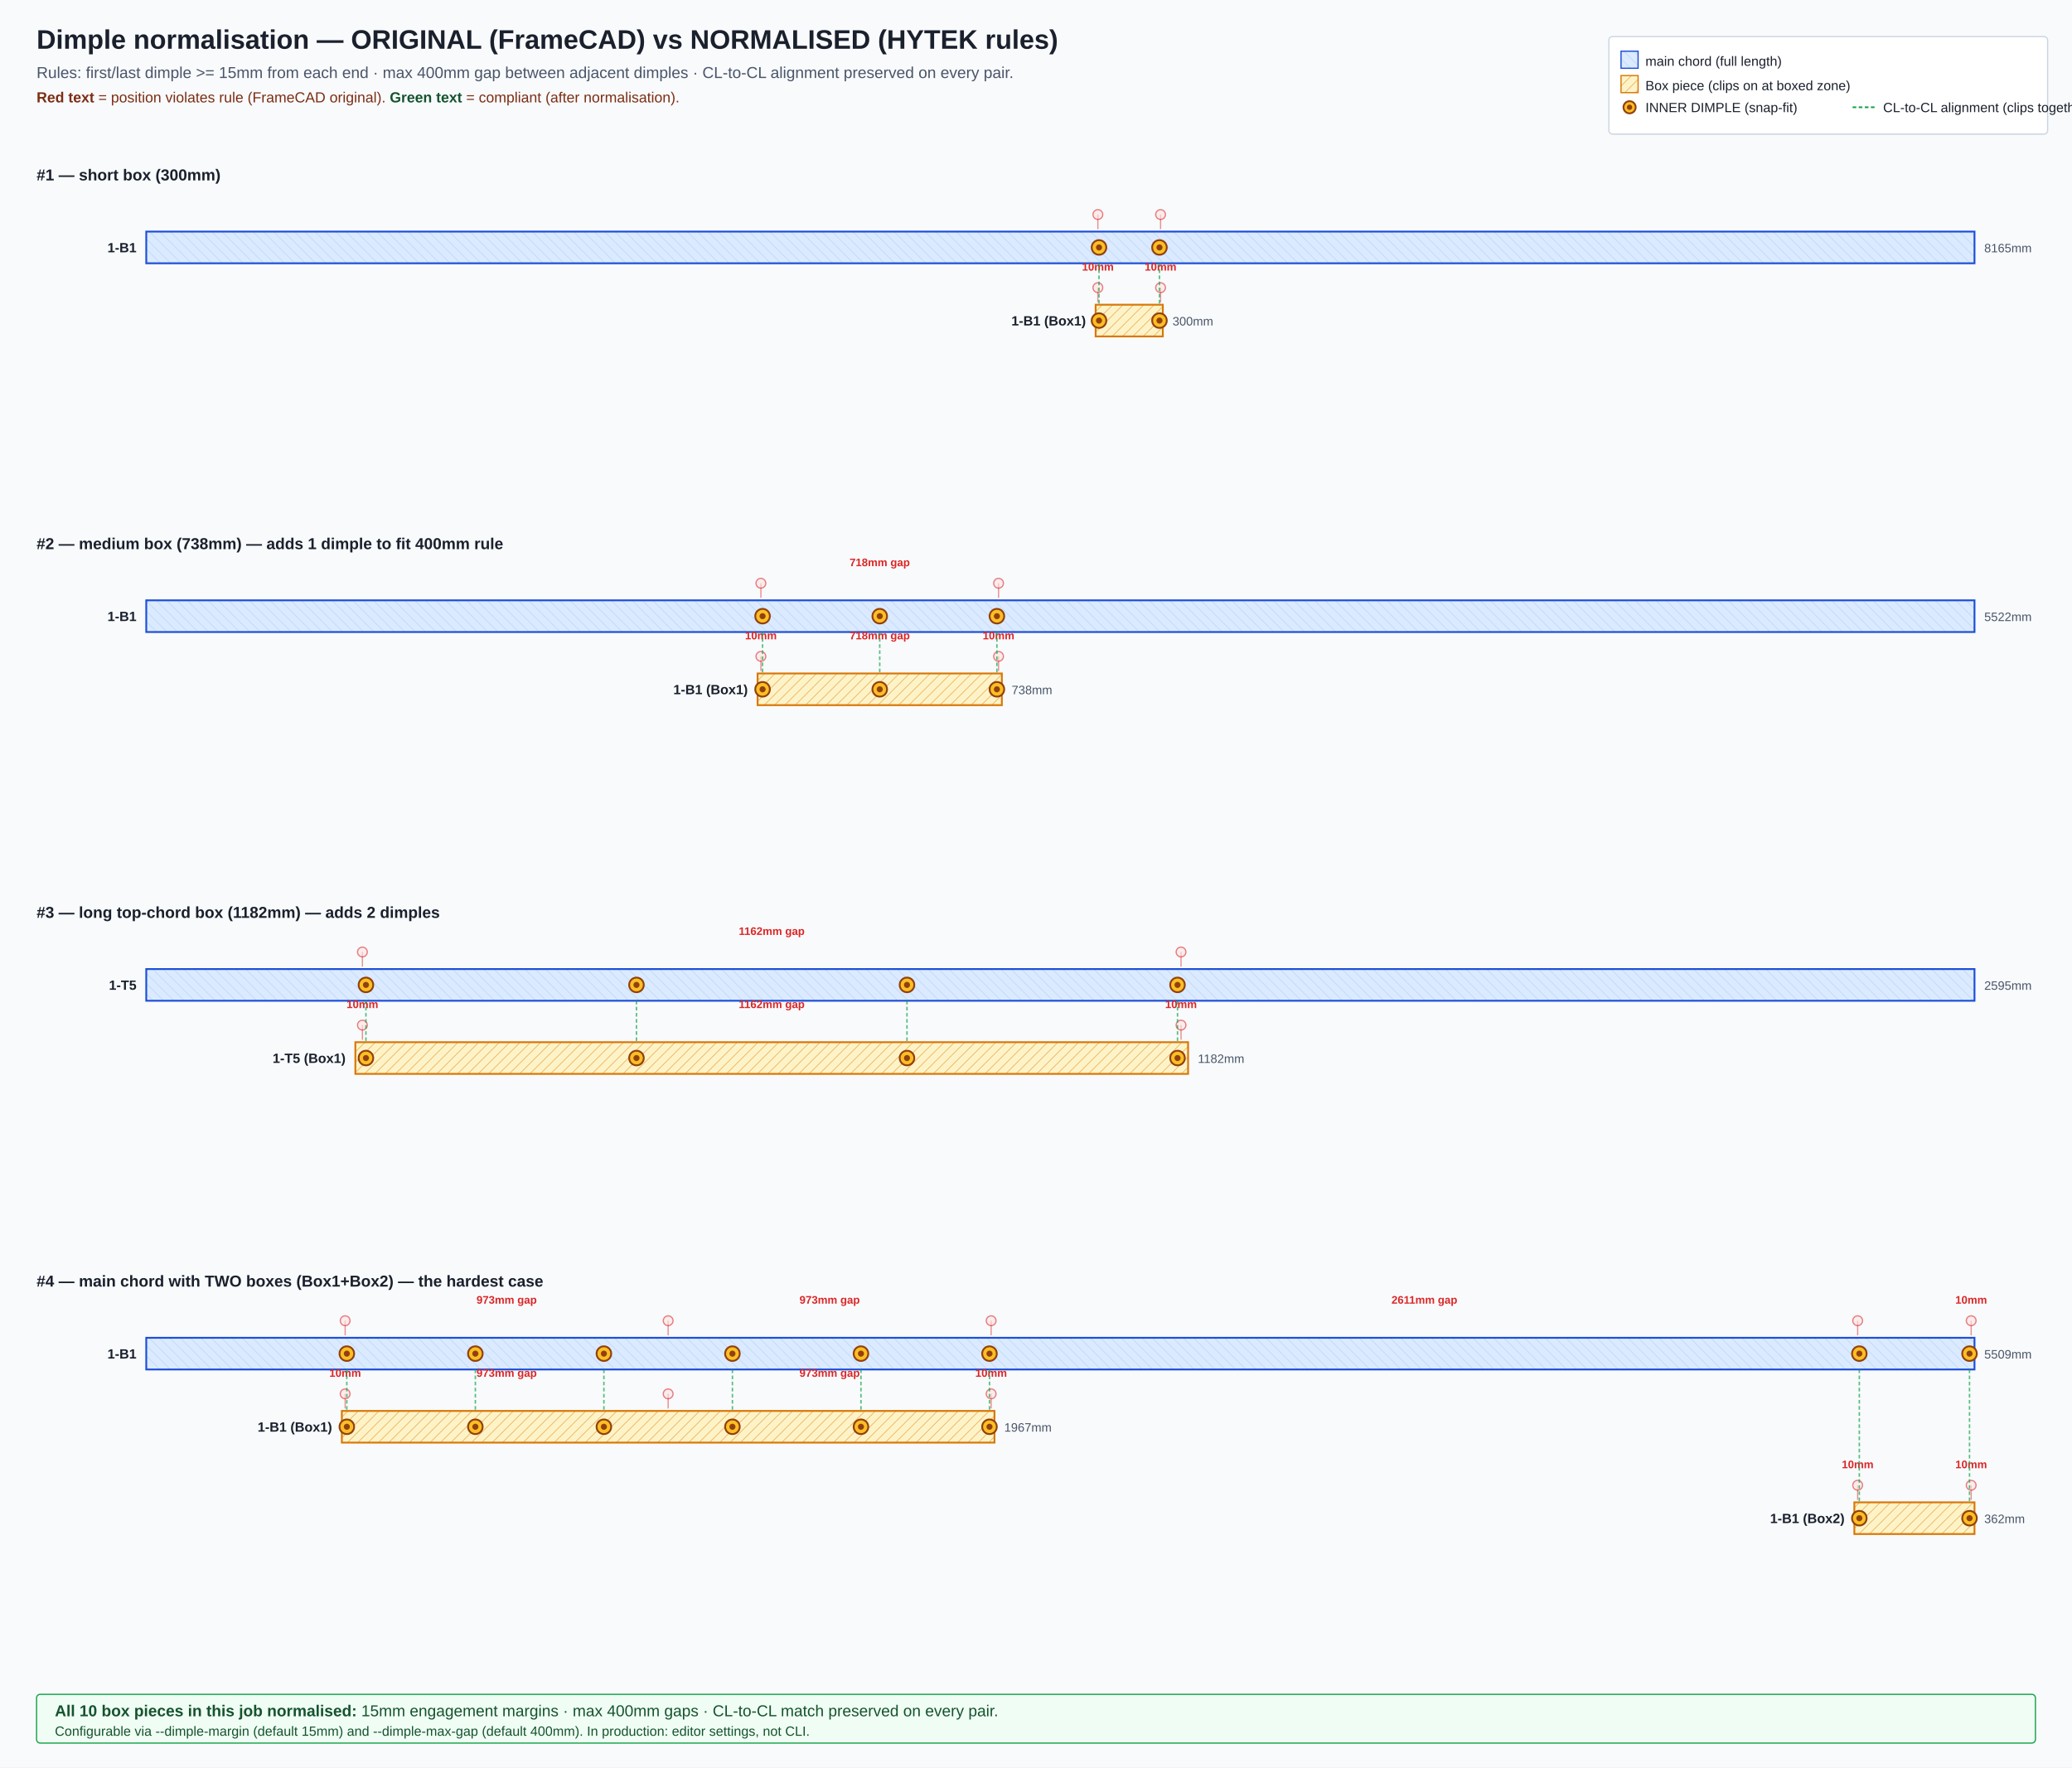
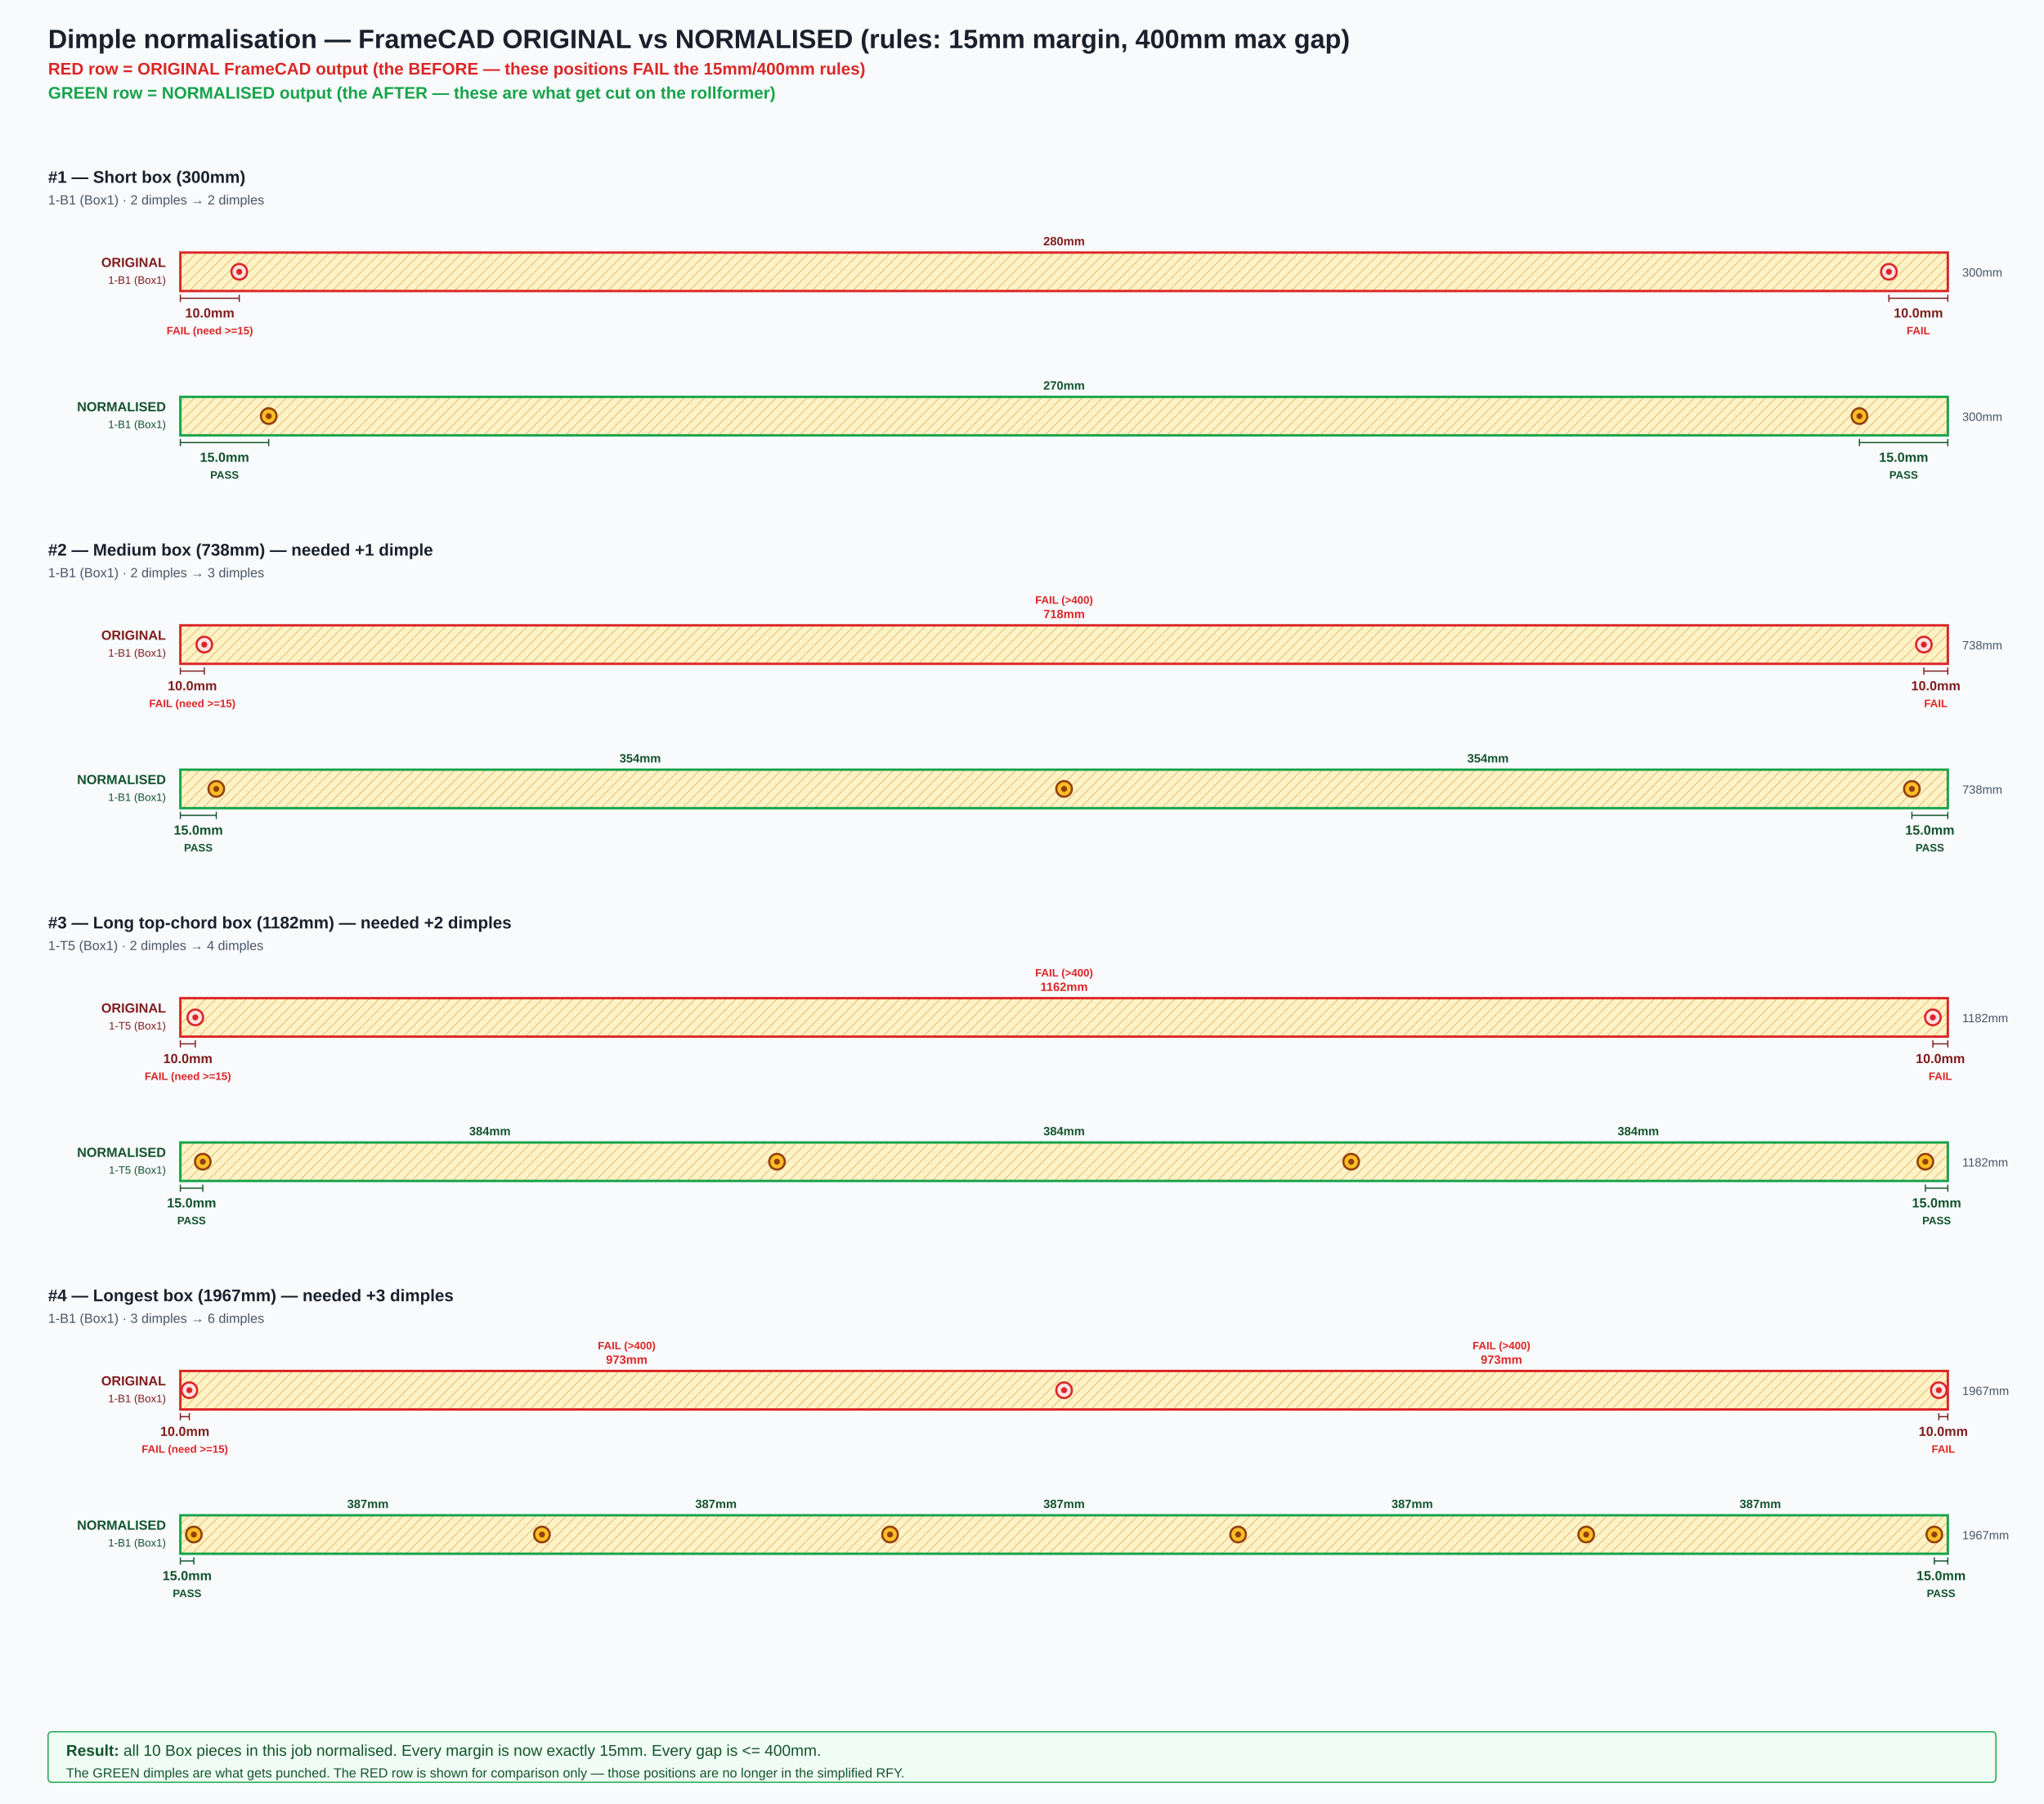
- <svg xmlns="http://www.w3.org/2000/svg" width="1700" height="1450" viewBox="0 0 1700 1450" font-family="Segoe UI, Arial, sans-serif">
+ <svg xmlns="http://www.w3.org/2000/svg" width="1700" height="1500" viewBox="0 0 1700 1500" font-family="Segoe UI, Arial, sans-serif">
  <defs>
    <pattern id="boxhatch" patternUnits="userSpaceOnUse" width="6" height="6" patternTransform="rotate(45)">
      <rect width="6" height="6" fill="#fef3c7" />
      <line x1="0" y1="0" x2="0" y2="6" stroke="#d97706" stroke-width="0.6" />
    </pattern>
-     <pattern id="steel" patternUnits="userSpaceOnUse" width="6" height="6" patternTransform="rotate(-45)">
-       <rect width="6" height="6" fill="#dbeafe" />
-       <line x1="0" y1="0" x2="0" y2="6" stroke="#93c5fd" stroke-width="0.5" />
-     </pattern>
  </defs>
-   <rect width="1700" height="1450" fill="#f8fafc" />
-   <text x="30" y="40" font-size="22" font-weight="700" fill="#1a202c">Dimple normalisation — ORIGINAL (FrameCAD) vs NORMALISED (HYTEK rules)</text>
-   <text x="30" y="64" font-size="13" fill="#4a5568">Rules: first/last dimple &gt;= 15mm from each end · max 400mm gap between adjacent dimples · CL-to-CL alignment preserved on every pair.</text>
-   <text x="30" y="84" font-size="12" fill="#7c2d12">
-     <tspan font-weight="700">Red text</tspan> = position violates rule (FrameCAD original).  <tspan font-weight="700" fill="#14532d">Green text</tspan> = compliant (after normalisation).</text>
-   <rect x="1320" y="30" width="360" height="80" fill="white" stroke="#cbd5e0" rx="3" />
-   <rect x="1330" y="42" width="14" height="14" fill="url(#steel)" stroke="#1d4ed8" />
-   <text x="1350" y="54" font-size="11" fill="#1a202c">main chord (full length)</text>
-   <rect x="1330" y="62" width="14" height="14" fill="url(#boxhatch)" stroke="#d97706" />
-   <text x="1350" y="74" font-size="11" fill="#1a202c">Box piece (clips on at boxed zone)</text>
-   <circle cx="1337" cy="88" r="5" fill="#fbbf24" stroke="#92400e" stroke-width="1.5" />
-   <circle cx="1337" cy="88" r="2.2" fill="#92400e" />
-   <text x="1350" y="92" font-size="11" fill="#1a202c">INNER DIMPLE (snap-fit)</text>
-   <line x1="1520" y1="88" x2="1540" y2="88" stroke="#16a34a" stroke-width="1.4" stroke-dasharray="3 2" />
-   <text x="1545" y="92" font-size="11" fill="#1a202c">CL-to-CL alignment (clips together)</text>
-   <text x="30" y="148" font-size="13" font-weight="700" fill="#1a202c">#1 — short box (300mm)</text>
-   <rect x="120" y="190" width="1500" height="26" fill="url(#steel)" stroke="#1d4ed8" stroke-width="1.5" />
-   <text x="112" y="207.0" text-anchor="end" font-size="11" fill="#1a202c" font-weight="600">1-B1</text>
-   <text x="1628" y="207.0" font-size="10" fill="#4a5568">8165mm</text>
-   <line x1="900.772" y1="176" x2="900.772" y2="188" stroke="#dc2626" stroke-width="1" opacity="0.5" />
-   <circle cx="900.772" cy="176" r="4" fill="#fee2e2" stroke="#dc2626" stroke-width="1" opacity="0.6" />
-   <line x1="952.213" y1="176" x2="952.213" y2="188" stroke="#dc2626" stroke-width="1" opacity="0.5" />
-   <circle cx="952.213" cy="176" r="4" fill="#fee2e2" stroke="#dc2626" stroke-width="1" opacity="0.6" />
-   <circle cx="901.691" cy="203.0" r="6" fill="#fbbf24" stroke="#92400e" stroke-width="1.5" />
-   <circle cx="901.691" cy="203.0" r="2.5" fill="#92400e" />
-   <circle cx="951.294" cy="203.0" r="6" fill="#fbbf24" stroke="#92400e" stroke-width="1.5" />
-   <circle cx="951.294" cy="203.0" r="2.5" fill="#92400e" />
-   <rect x="898.935" y="250" width="55.115" height="26" fill="url(#boxhatch)" stroke="#d97706" stroke-width="1.5" />
-   <text x="890.935" y="267.0" text-anchor="end" font-size="11" fill="#1a202c" font-weight="600">1-B1 (Box1)</text>
-   <text x="962.05" y="267.0" font-size="10" fill="#4a5568">300mm</text>
-   <line x1="900.772" y1="236" x2="900.772" y2="248" stroke="#dc2626" stroke-width="1" opacity="0.5" />
-   <circle cx="900.772" cy="236" r="4" fill="#fee2e2" stroke="#dc2626" stroke-width="1" opacity="0.6" />
-   <line x1="952.213" y1="236" x2="952.213" y2="248" stroke="#dc2626" stroke-width="1" opacity="0.5" />
-   <circle cx="952.213" cy="236" r="4" fill="#fee2e2" stroke="#dc2626" stroke-width="1" opacity="0.6" />
-   <circle cx="901.691" cy="263.0" r="6" fill="#fbbf24" stroke="#92400e" stroke-width="1.5" />
-   <circle cx="901.691" cy="263.0" r="2.5" fill="#92400e" />
-   <circle cx="951.294" cy="263.0" r="6" fill="#fbbf24" stroke="#92400e" stroke-width="1.5" />
-   <circle cx="951.294" cy="263.0" r="2.5" fill="#92400e" />
-   <text x="900.772" y="222" text-anchor="middle" font-size="9" fill="#dc2626" font-weight="700">10mm</text>
-   <text x="952.213" y="222" text-anchor="middle" font-size="9" fill="#dc2626" font-weight="700">10mm</text>
-   <line x1="901.691" y1="216" x2="901.691" y2="250" stroke="#16a34a" stroke-width="1.2" stroke-dasharray="3 2" opacity="0.7" />
-   <line x1="951.294" y1="216" x2="951.294" y2="250" stroke="#16a34a" stroke-width="1.2" stroke-dasharray="3 2" opacity="0.7" />
-   <text x="30" y="450.5" font-size="13" font-weight="700" fill="#1a202c">#2 — medium box (738mm) — adds 1 dimple to fit 400mm rule</text>
-   <rect x="120" y="492.5" width="1500" height="26" fill="url(#steel)" stroke="#1d4ed8" stroke-width="1.5" />
-   <text x="112" y="509.5" text-anchor="end" font-size="11" fill="#1a202c" font-weight="600">1-B1</text>
-   <text x="1628" y="509.5" font-size="10" fill="#4a5568">5522mm</text>
-   <line x1="624.293" y1="478.5" x2="624.293" y2="490.5" stroke="#dc2626" stroke-width="1" opacity="0.5" />
-   <circle cx="624.293" cy="478.5" r="4" fill="#fee2e2" stroke="#dc2626" stroke-width="1" opacity="0.6" />
-   <line x1="819.274" y1="478.5" x2="819.274" y2="490.5" stroke="#dc2626" stroke-width="1" opacity="0.5" />
-   <circle cx="819.274" cy="478.5" r="4" fill="#fee2e2" stroke="#dc2626" stroke-width="1" opacity="0.6" />
-   <circle cx="625.651" cy="505.5" r="6" fill="#fbbf24" stroke="#92400e" stroke-width="1.5" />
-   <circle cx="625.651" cy="505.5" r="2.5" fill="#92400e" />
-   <circle cx="721.785" cy="505.5" r="6" fill="#fbbf24" stroke="#92400e" stroke-width="1.5" />
-   <circle cx="721.785" cy="505.5" r="2.5" fill="#92400e" />
-   <circle cx="817.918" cy="505.5" r="6" fill="#fbbf24" stroke="#92400e" stroke-width="1.5" />
-   <circle cx="817.918" cy="505.5" r="2.5" fill="#92400e" />
-   <text x="721.783" y="464.5" text-anchor="middle" font-size="9" fill="#dc2626" font-weight="700">718mm gap</text>
-   <rect x="621.576" y="552.5" width="200.416" height="26" fill="url(#boxhatch)" stroke="#d97706" stroke-width="1.5" />
-   <text x="613.576" y="569.5" text-anchor="end" font-size="11" fill="#1a202c" font-weight="600">1-B1 (Box1)</text>
-   <text x="829.993" y="569.5" font-size="10" fill="#4a5568">738mm</text>
-   <line x1="624.293" y1="538.5" x2="624.293" y2="550.5" stroke="#dc2626" stroke-width="1" opacity="0.5" />
-   <circle cx="624.293" cy="538.5" r="4" fill="#fee2e2" stroke="#dc2626" stroke-width="1" opacity="0.6" />
-   <line x1="819.277" y1="538.5" x2="819.277" y2="550.5" stroke="#dc2626" stroke-width="1" opacity="0.5" />
-   <circle cx="819.277" cy="538.5" r="4" fill="#fee2e2" stroke="#dc2626" stroke-width="1" opacity="0.6" />
-   <circle cx="625.651" cy="565.5" r="6" fill="#fbbf24" stroke="#92400e" stroke-width="1.5" />
-   <circle cx="625.651" cy="565.5" r="2.5" fill="#92400e" />
-   <circle cx="721.785" cy="565.5" r="6" fill="#fbbf24" stroke="#92400e" stroke-width="1.5" />
-   <circle cx="721.785" cy="565.5" r="2.5" fill="#92400e" />
-   <circle cx="817.918" cy="565.5" r="6" fill="#fbbf24" stroke="#92400e" stroke-width="1.5" />
-   <circle cx="817.918" cy="565.5" r="2.5" fill="#92400e" />
-   <text x="624.293" y="524.5" text-anchor="middle" font-size="9" fill="#dc2626" font-weight="700">10mm</text>
-   <text x="819.277" y="524.5" text-anchor="middle" font-size="9" fill="#dc2626" font-weight="700">10mm</text>
-   <text x="721.785" y="524.5" text-anchor="middle" font-size="9" fill="#dc2626" font-weight="700">718mm gap</text>
-   <line x1="625.651" y1="518.5" x2="625.651" y2="552.5" stroke="#16a34a" stroke-width="1.2" stroke-dasharray="3 2" opacity="0.7" />
-   <line x1="721.785" y1="518.5" x2="721.785" y2="552.5" stroke="#16a34a" stroke-width="1.2" stroke-dasharray="3 2" opacity="0.7" />
-   <line x1="817.918" y1="518.5" x2="817.918" y2="552.5" stroke="#16a34a" stroke-width="1.2" stroke-dasharray="3 2" opacity="0.7" />
-   <text x="30" y="753.0" font-size="13" font-weight="700" fill="#1a202c">#3 — long top-chord box (1182mm) — adds 2 dimples</text>
-   <rect x="120" y="795.0" width="1500" height="26" fill="url(#steel)" stroke="#1d4ed8" stroke-width="1.5" />
-   <text x="112" y="812.0" text-anchor="end" font-size="11" fill="#1a202c" font-weight="600">1-T5</text>
-   <text x="1628" y="812.0" font-size="10" fill="#4a5568">2595mm</text>
-   <line x1="297.346" y1="781.0" x2="297.346" y2="793.0" stroke="#dc2626" stroke-width="1" opacity="0.5" />
-   <circle cx="297.346" cy="781.0" r="4" fill="#fee2e2" stroke="#dc2626" stroke-width="1" opacity="0.6" />
-   <line x1="968.991" y1="781.0" x2="968.991" y2="793.0" stroke="#dc2626" stroke-width="1" opacity="0.5" />
-   <circle cx="968.991" cy="781.0" r="4" fill="#fee2e2" stroke="#dc2626" stroke-width="1" opacity="0.6" />
-   <circle cx="300.236" cy="808.0" r="6" fill="#fbbf24" stroke="#92400e" stroke-width="1.5" />
-   <circle cx="300.236" cy="808.0" r="2.5" fill="#92400e" />
-   <circle cx="522.195" cy="808.0" r="6" fill="#fbbf24" stroke="#92400e" stroke-width="1.5" />
-   <circle cx="522.195" cy="808.0" r="2.5" fill="#92400e" />
-   <circle cx="744.148" cy="808.0" r="6" fill="#fbbf24" stroke="#92400e" stroke-width="1.5" />
-   <circle cx="744.148" cy="808.0" r="2.5" fill="#92400e" />
-   <circle cx="966.107" cy="808.0" r="6" fill="#fbbf24" stroke="#92400e" stroke-width="1.5" />
-   <circle cx="966.107" cy="808.0" r="2.5" fill="#92400e" />
-   <text x="633.169" y="767.0" text-anchor="middle" font-size="9" fill="#dc2626" font-weight="700">1162mm gap</text>
-   <rect x="291.566" y="855.0" width="683.211" height="26" fill="url(#boxhatch)" stroke="#d97706" stroke-width="1.5" />
-   <text x="283.566" y="872.0" text-anchor="end" font-size="11" fill="#1a202c" font-weight="600">1-T5 (Box1)</text>
-   <text x="982.777" y="872.0" font-size="10" fill="#4a5568">1182mm</text>
-   <line x1="297.346" y1="841.0" x2="297.346" y2="853.0" stroke="#dc2626" stroke-width="1" opacity="0.5" />
-   <circle cx="297.346" cy="841.0" r="4" fill="#fee2e2" stroke="#dc2626" stroke-width="1" opacity="0.6" />
-   <line x1="968.997" y1="841.0" x2="968.997" y2="853.0" stroke="#dc2626" stroke-width="1" opacity="0.5" />
-   <circle cx="968.997" cy="841.0" r="4" fill="#fee2e2" stroke="#dc2626" stroke-width="1" opacity="0.6" />
-   <circle cx="300.236" cy="868.0" r="6" fill="#fbbf24" stroke="#92400e" stroke-width="1.5" />
-   <circle cx="300.236" cy="868.0" r="2.5" fill="#92400e" />
-   <circle cx="522.195" cy="868.0" r="6" fill="#fbbf24" stroke="#92400e" stroke-width="1.5" />
-   <circle cx="522.195" cy="868.0" r="2.5" fill="#92400e" />
-   <circle cx="744.148" cy="868.0" r="6" fill="#fbbf24" stroke="#92400e" stroke-width="1.5" />
-   <circle cx="744.148" cy="868.0" r="2.5" fill="#92400e" />
-   <circle cx="966.107" cy="868.0" r="6" fill="#fbbf24" stroke="#92400e" stroke-width="1.5" />
-   <circle cx="966.107" cy="868.0" r="2.5" fill="#92400e" />
-   <text x="297.346" y="827.0" text-anchor="middle" font-size="9" fill="#dc2626" font-weight="700">10mm</text>
-   <text x="968.997" y="827.0" text-anchor="middle" font-size="9" fill="#dc2626" font-weight="700">10mm</text>
-   <text x="633.171" y="827.0" text-anchor="middle" font-size="9" fill="#dc2626" font-weight="700">1162mm gap</text>
-   <line x1="300.236" y1="821.0" x2="300.236" y2="855.0" stroke="#16a34a" stroke-width="1.2" stroke-dasharray="3 2" opacity="0.7" />
-   <line x1="522.195" y1="821.0" x2="522.195" y2="855.0" stroke="#16a34a" stroke-width="1.2" stroke-dasharray="3 2" opacity="0.7" />
-   <line x1="744.148" y1="821.0" x2="744.148" y2="855.0" stroke="#16a34a" stroke-width="1.2" stroke-dasharray="3 2" opacity="0.7" />
-   <line x1="966.107" y1="821.0" x2="966.107" y2="855.0" stroke="#16a34a" stroke-width="1.2" stroke-dasharray="3 2" opacity="0.7" />
-   <text x="30" y="1055.5" font-size="13" font-weight="700" fill="#1a202c">#4 — main chord with TWO boxes (Box1+Box2) — the hardest case</text>
-   <rect x="120" y="1097.5" width="1500" height="26" fill="url(#steel)" stroke="#1d4ed8" stroke-width="1.5" />
-   <text x="112" y="1114.5" text-anchor="end" font-size="11" fill="#1a202c" font-weight="600">1-B1</text>
-   <text x="1628" y="1114.5" font-size="10" fill="#4a5568">5509mm</text>
-   <line x1="283.197" y1="1083.5" x2="283.197" y2="1095.5" stroke="#dc2626" stroke-width="1" opacity="0.5" />
-   <circle cx="283.197" cy="1083.5" r="4" fill="#fee2e2" stroke="#dc2626" stroke-width="1" opacity="0.6" />
-   <line x1="548.2" y1="1083.5" x2="548.2" y2="1095.5" stroke="#dc2626" stroke-width="1" opacity="0.5" />
-   <circle cx="548.2" cy="1083.5" r="4" fill="#fee2e2" stroke="#dc2626" stroke-width="1" opacity="0.6" />
-   <line x1="813.2" y1="1083.5" x2="813.2" y2="1095.5" stroke="#dc2626" stroke-width="1" opacity="0.5" />
-   <circle cx="813.2" cy="1083.5" r="4" fill="#fee2e2" stroke="#dc2626" stroke-width="1" opacity="0.6" />
-   <line x1="1524.146" y1="1083.5" x2="1524.146" y2="1095.5" stroke="#dc2626" stroke-width="1" opacity="0.5" />
-   <circle cx="1524.146" cy="1083.5" r="4" fill="#fee2e2" stroke="#dc2626" stroke-width="1" opacity="0.6" />
-   <line x1="1617.277" y1="1083.5" x2="1617.277" y2="1095.5" stroke="#dc2626" stroke-width="1" opacity="0.5" />
-   <circle cx="1617.277" cy="1083.5" r="4" fill="#fee2e2" stroke="#dc2626" stroke-width="1" opacity="0.6" />
-   <circle cx="284.558" cy="1110.5" r="6" fill="#fbbf24" stroke="#92400e" stroke-width="1.5" />
-   <circle cx="284.558" cy="1110.5" r="2.5" fill="#92400e" />
-   <circle cx="390.015" cy="1110.5" r="6" fill="#fbbf24" stroke="#92400e" stroke-width="1.5" />
-   <circle cx="390.015" cy="1110.5" r="2.5" fill="#92400e" />
-   <circle cx="495.47" cy="1110.5" r="6" fill="#fbbf24" stroke="#92400e" stroke-width="1.5" />
-   <circle cx="495.47" cy="1110.5" r="2.5" fill="#92400e" />
-   <circle cx="600.927" cy="1110.5" r="6" fill="#fbbf24" stroke="#92400e" stroke-width="1.5" />
-   <circle cx="600.927" cy="1110.5" r="2.5" fill="#92400e" />
-   <circle cx="706.381" cy="1110.5" r="6" fill="#fbbf24" stroke="#92400e" stroke-width="1.5" />
-   <circle cx="706.381" cy="1110.5" r="2.5" fill="#92400e" />
-   <circle cx="811.838" cy="1110.5" r="6" fill="#fbbf24" stroke="#92400e" stroke-width="1.5" />
-   <circle cx="811.838" cy="1110.5" r="2.5" fill="#92400e" />
-   <circle cx="1525.507" cy="1110.5" r="6" fill="#fbbf24" stroke="#92400e" stroke-width="1.5" />
-   <circle cx="1525.507" cy="1110.5" r="2.5" fill="#92400e" />
-   <circle cx="1615.916" cy="1110.5" r="6" fill="#fbbf24" stroke="#92400e" stroke-width="1.5" />
-   <circle cx="1615.916" cy="1110.5" r="2.5" fill="#92400e" />
-   <text x="1617.277" y="1069.5" text-anchor="middle" font-size="9" fill="#dc2626" font-weight="700">10mm</text>
-   <text x="415.698" y="1069.5" text-anchor="middle" font-size="9" fill="#dc2626" font-weight="700">973mm gap</text>
-   <text x="680.7" y="1069.5" text-anchor="middle" font-size="9" fill="#dc2626" font-weight="700">973mm gap</text>
-   <text x="1168.673" y="1069.5" text-anchor="middle" font-size="9" fill="#dc2626" font-weight="700">2611mm gap</text>
-   <rect x="280.474" y="1157.5" width="535.448" height="26" fill="url(#boxhatch)" stroke="#d97706" stroke-width="1.5" />
-   <text x="272.474" y="1174.5" text-anchor="end" font-size="11" fill="#1a202c" font-weight="600">1-B1 (Box1)</text>
-   <text x="823.922" y="1174.5" font-size="10" fill="#4a5568">1967mm</text>
-   <line x1="283.197" y1="1143.5" x2="283.197" y2="1155.5" stroke="#dc2626" stroke-width="1" opacity="0.5" />
-   <circle cx="283.197" cy="1143.5" r="4" fill="#fee2e2" stroke="#dc2626" stroke-width="1" opacity="0.6" />
-   <line x1="548.197" y1="1143.5" x2="548.197" y2="1155.5" stroke="#dc2626" stroke-width="1" opacity="0.5" />
-   <circle cx="548.197" cy="1143.5" r="4" fill="#fee2e2" stroke="#dc2626" stroke-width="1" opacity="0.6" />
-   <line x1="813.2" y1="1143.5" x2="813.2" y2="1155.5" stroke="#dc2626" stroke-width="1" opacity="0.5" />
-   <circle cx="813.2" cy="1143.5" r="4" fill="#fee2e2" stroke="#dc2626" stroke-width="1" opacity="0.6" />
-   <circle cx="284.558" cy="1170.5" r="6" fill="#fbbf24" stroke="#92400e" stroke-width="1.5" />
-   <circle cx="284.558" cy="1170.5" r="2.5" fill="#92400e" />
-   <circle cx="390.015" cy="1170.5" r="6" fill="#fbbf24" stroke="#92400e" stroke-width="1.5" />
-   <circle cx="390.015" cy="1170.5" r="2.5" fill="#92400e" />
-   <circle cx="495.47" cy="1170.5" r="6" fill="#fbbf24" stroke="#92400e" stroke-width="1.5" />
-   <circle cx="495.47" cy="1170.5" r="2.5" fill="#92400e" />
-   <circle cx="600.927" cy="1170.5" r="6" fill="#fbbf24" stroke="#92400e" stroke-width="1.5" />
-   <circle cx="600.927" cy="1170.5" r="2.5" fill="#92400e" />
-   <circle cx="706.381" cy="1170.5" r="6" fill="#fbbf24" stroke="#92400e" stroke-width="1.5" />
-   <circle cx="706.381" cy="1170.5" r="2.5" fill="#92400e" />
-   <circle cx="811.838" cy="1170.5" r="6" fill="#fbbf24" stroke="#92400e" stroke-width="1.5" />
-   <circle cx="811.838" cy="1170.5" r="2.5" fill="#92400e" />
-   <text x="283.197" y="1129.5" text-anchor="middle" font-size="9" fill="#dc2626" font-weight="700">10mm</text>
-   <text x="813.2" y="1129.5" text-anchor="middle" font-size="9" fill="#dc2626" font-weight="700">10mm</text>
-   <text x="415.697" y="1129.5" text-anchor="middle" font-size="9" fill="#dc2626" font-weight="700">973mm gap</text>
-   <text x="680.698" y="1129.5" text-anchor="middle" font-size="9" fill="#dc2626" font-weight="700">973mm gap</text>
-   <line x1="284.558" y1="1123.5" x2="284.558" y2="1157.5" stroke="#16a34a" stroke-width="1.2" stroke-dasharray="3 2" opacity="0.7" />
-   <line x1="390.015" y1="1123.5" x2="390.015" y2="1157.5" stroke="#16a34a" stroke-width="1.2" stroke-dasharray="3 2" opacity="0.7" />
-   <line x1="495.47" y1="1123.5" x2="495.47" y2="1157.5" stroke="#16a34a" stroke-width="1.2" stroke-dasharray="3 2" opacity="0.7" />
-   <line x1="600.927" y1="1123.5" x2="600.927" y2="1157.5" stroke="#16a34a" stroke-width="1.2" stroke-dasharray="3 2" opacity="0.7" />
-   <line x1="706.381" y1="1123.5" x2="706.381" y2="1157.5" stroke="#16a34a" stroke-width="1.2" stroke-dasharray="3 2" opacity="0.7" />
-   <line x1="811.838" y1="1123.5" x2="811.838" y2="1157.5" stroke="#16a34a" stroke-width="1.2" stroke-dasharray="3 2" opacity="0.7" />
-   <rect x="1521.423" y="1232.5" width="98.577" height="26" fill="url(#boxhatch)" stroke="#d97706" stroke-width="1.5" />
-   <text x="1513.423" y="1249.5" text-anchor="end" font-size="11" fill="#1a202c" font-weight="600">1-B1 (Box2)</text>
-   <text x="1628.0" y="1249.5" font-size="10" fill="#4a5568">362mm</text>
-   <line x1="1524.146" y1="1218.5" x2="1524.146" y2="1230.5" stroke="#dc2626" stroke-width="1" opacity="0.5" />
-   <circle cx="1524.146" cy="1218.5" r="4" fill="#fee2e2" stroke="#dc2626" stroke-width="1" opacity="0.6" />
-   <line x1="1617.277" y1="1218.5" x2="1617.277" y2="1230.5" stroke="#dc2626" stroke-width="1" opacity="0.5" />
-   <circle cx="1617.277" cy="1218.5" r="4" fill="#fee2e2" stroke="#dc2626" stroke-width="1" opacity="0.6" />
-   <circle cx="1525.507" cy="1245.5" r="6" fill="#fbbf24" stroke="#92400e" stroke-width="1.5" />
-   <circle cx="1525.507" cy="1245.5" r="2.5" fill="#92400e" />
-   <circle cx="1615.916" cy="1245.5" r="6" fill="#fbbf24" stroke="#92400e" stroke-width="1.5" />
-   <circle cx="1615.916" cy="1245.5" r="2.5" fill="#92400e" />
-   <text x="1524.146" y="1204.5" text-anchor="middle" font-size="9" fill="#dc2626" font-weight="700">10mm</text>
-   <text x="1617.277" y="1204.5" text-anchor="middle" font-size="9" fill="#dc2626" font-weight="700">10mm</text>
-   <line x1="1525.507" y1="1123.5" x2="1525.507" y2="1232.5" stroke="#16a34a" stroke-width="1.2" stroke-dasharray="3 2" opacity="0.7" />
-   <line x1="1615.916" y1="1123.5" x2="1615.916" y2="1232.5" stroke="#16a34a" stroke-width="1.2" stroke-dasharray="3 2" opacity="0.7" />
-   <rect x="30" y="1390" width="1640" height="40" fill="#f0fdf4" stroke="#16a34a" rx="3" />
-   <text x="45" y="1408" font-size="13" fill="#14532d">
-     <tspan font-weight="700">All 10 box pieces in this job normalised:</tspan> 15mm engagement margins · max 400mm gaps · CL-to-CL match preserved on every pair.</text>
-   <text x="45" y="1424" font-size="11" fill="#14532d">Configurable via --dimple-margin (default 15mm) and --dimple-max-gap (default 400mm). In production: editor settings, not CLI.</text>
+   <rect width="1700" height="1500" fill="#f8fafc" />
+   <text x="40" y="40" font-size="22" font-weight="700" fill="#1a202c">Dimple normalisation — FrameCAD ORIGINAL vs NORMALISED (rules: 15mm margin, 400mm max gap)</text>
+   <text x="40" y="62" font-size="14" fill="#dc2626" font-weight="600">RED row = ORIGINAL FrameCAD output (the BEFORE — these positions FAIL the 15mm/400mm rules)</text>
+   <text x="40" y="82" font-size="14" fill="#16a34a" font-weight="600">GREEN row = NORMALISED output (the AFTER — these are what get cut on the rollformer)</text>
+   <text x="40" y="152" font-size="14" font-weight="700" fill="#1a202c">#1 — Short box (300mm)</text>
+   <text x="40" y="170" font-size="11" fill="#4a5568">1-B1 (Box1)  ·  2 dimples → 2 dimples</text>
+   <rect x="150" y="210" width="1470" height="32" fill="url(#boxhatch)" stroke="#dc2626" stroke-width="2" />
+   <text x="138" y="222.0" text-anchor="end" font-size="11" font-weight="700" fill="#7f1d1d">ORIGINAL</text>
+   <text x="138" y="236.0" text-anchor="end" font-size="9" fill="#7f1d1d">1-B1 (Box1)</text>
+   <text x="1632" y="230.0" font-size="10" fill="#4a5568">300mm</text>
+   <circle cx="199.0" cy="226.0" r="6.5" fill="#fee2e2" stroke="#dc2626" stroke-width="1.8" />
+   <circle cx="199.0" cy="226.0" r="2.5" fill="#dc2626" />
+   <circle cx="1571.0" cy="226.0" r="6.5" fill="#fee2e2" stroke="#dc2626" stroke-width="1.8" />
+   <circle cx="1571.0" cy="226.0" r="2.5" fill="#dc2626" />
+   <line x1="150" y1="248" x2="199.0" y2="248" stroke="#7f1d1d" stroke-width="1" />
+   <line x1="150" y1="245" x2="150" y2="251" stroke="#7f1d1d" stroke-width="1" />
+   <line x1="199.0" y1="245" x2="199.0" y2="251" stroke="#7f1d1d" stroke-width="1" />
+   <text x="174.5" y="264" text-anchor="middle" font-size="11" font-weight="700" fill="#7f1d1d">10.0mm</text>
+   <text x="174.5" y="278" text-anchor="middle" font-size="9" font-weight="700" fill="#dc2626">FAIL (need &gt;=15)</text>
+   <line x1="1571.0" y1="248" x2="1620" y2="248" stroke="#7f1d1d" stroke-width="1" />
+   <line x1="1571.0" y1="245" x2="1571.0" y2="251" stroke="#7f1d1d" stroke-width="1" />
+   <line x1="1620" y1="245" x2="1620" y2="251" stroke="#7f1d1d" stroke-width="1" />
+   <text x="1595.5" y="264" text-anchor="middle" font-size="11" font-weight="700" fill="#7f1d1d">10.0mm</text>
+   <text x="1595.5" y="278" text-anchor="middle" font-size="9" font-weight="700" fill="#dc2626">FAIL</text>
+   <text x="885.0" y="204" text-anchor="middle" font-size="10" font-weight="700" fill="#7f1d1d">280mm</text>
+   <rect x="150" y="330" width="1470" height="32" fill="url(#boxhatch)" stroke="#16a34a" stroke-width="2" />
+   <text x="138" y="342.0" text-anchor="end" font-size="11" font-weight="700" fill="#14532d">NORMALISED</text>
+   <text x="138" y="356.0" text-anchor="end" font-size="9" fill="#14532d">1-B1 (Box1)</text>
+   <text x="1632" y="350.0" font-size="10" fill="#4a5568">300mm</text>
+   <circle cx="223.5" cy="346.0" r="6.5" fill="#fbbf24" stroke="#92400e" stroke-width="1.8" />
+   <circle cx="223.5" cy="346.0" r="2.5" fill="#92400e" />
+   <circle cx="1546.5" cy="346.0" r="6.5" fill="#fbbf24" stroke="#92400e" stroke-width="1.8" />
+   <circle cx="1546.5" cy="346.0" r="2.5" fill="#92400e" />
+   <line x1="150" y1="368" x2="223.5" y2="368" stroke="#14532d" stroke-width="1" />
+   <line x1="150" y1="365" x2="150" y2="371" stroke="#14532d" stroke-width="1" />
+   <line x1="223.5" y1="365" x2="223.5" y2="371" stroke="#14532d" stroke-width="1" />
+   <text x="186.75" y="384" text-anchor="middle" font-size="11" font-weight="700" fill="#14532d">15.0mm</text>
+   <text x="186.75" y="398" text-anchor="middle" font-size="9" font-weight="700" fill="#14532d">PASS</text>
+   <line x1="1546.5" y1="368" x2="1620" y2="368" stroke="#14532d" stroke-width="1" />
+   <line x1="1546.5" y1="365" x2="1546.5" y2="371" stroke="#14532d" stroke-width="1" />
+   <line x1="1620" y1="365" x2="1620" y2="371" stroke="#14532d" stroke-width="1" />
+   <text x="1583.25" y="384" text-anchor="middle" font-size="11" font-weight="700" fill="#14532d">15.0mm</text>
+   <text x="1583.25" y="398" text-anchor="middle" font-size="9" font-weight="700" fill="#14532d">PASS</text>
+   <text x="885.0" y="324" text-anchor="middle" font-size="10" font-weight="700" fill="#14532d">270mm</text>
+   <text x="40" y="462.0" font-size="14" font-weight="700" fill="#1a202c">#2 — Medium box (738mm) — needed +1 dimple</text>
+   <text x="40" y="480.0" font-size="11" fill="#4a5568">1-B1 (Box1)  ·  2 dimples → 3 dimples</text>
+   <rect x="150" y="520.0" width="1470" height="32" fill="url(#boxhatch)" stroke="#dc2626" stroke-width="2" />
+   <text x="138" y="532.0" text-anchor="end" font-size="11" font-weight="700" fill="#7f1d1d">ORIGINAL</text>
+   <text x="138" y="546.0" text-anchor="end" font-size="9" fill="#7f1d1d">1-B1 (Box1)</text>
+   <text x="1632" y="540.0" font-size="10" fill="#4a5568">738mm</text>
+   <circle cx="169.923" cy="536.0" r="6.5" fill="#fee2e2" stroke="#dc2626" stroke-width="1.8" />
+   <circle cx="169.923" cy="536.0" r="2.5" fill="#dc2626" />
+   <circle cx="1600.077" cy="536.0" r="6.5" fill="#fee2e2" stroke="#dc2626" stroke-width="1.8" />
+   <circle cx="1600.077" cy="536.0" r="2.5" fill="#dc2626" />
+   <line x1="150" y1="558.0" x2="169.923" y2="558.0" stroke="#7f1d1d" stroke-width="1" />
+   <line x1="150" y1="555.0" x2="150" y2="561.0" stroke="#7f1d1d" stroke-width="1" />
+   <line x1="169.923" y1="555.0" x2="169.923" y2="561.0" stroke="#7f1d1d" stroke-width="1" />
+   <text x="159.962" y="574.0" text-anchor="middle" font-size="11" font-weight="700" fill="#7f1d1d">10.0mm</text>
+   <text x="159.962" y="588.0" text-anchor="middle" font-size="9" font-weight="700" fill="#dc2626">FAIL (need &gt;=15)</text>
+   <line x1="1600.077" y1="558.0" x2="1620" y2="558.0" stroke="#7f1d1d" stroke-width="1" />
+   <line x1="1600.077" y1="555.0" x2="1600.077" y2="561.0" stroke="#7f1d1d" stroke-width="1" />
+   <line x1="1620" y1="555.0" x2="1620" y2="561.0" stroke="#7f1d1d" stroke-width="1" />
+   <text x="1610.038" y="574.0" text-anchor="middle" font-size="11" font-weight="700" fill="#7f1d1d">10.0mm</text>
+   <text x="1610.038" y="588.0" text-anchor="middle" font-size="9" font-weight="700" fill="#dc2626">FAIL</text>
+   <text x="885.0" y="514.0" text-anchor="middle" font-size="10" font-weight="700" fill="#dc2626">718mm</text>
+   <text x="885.0" y="502.0" text-anchor="middle" font-size="9" font-weight="700" fill="#dc2626">FAIL (&gt;400)</text>
+   <rect x="150" y="640.0" width="1470" height="32" fill="url(#boxhatch)" stroke="#16a34a" stroke-width="2" />
+   <text x="138" y="652.0" text-anchor="end" font-size="11" font-weight="700" fill="#14532d">NORMALISED</text>
+   <text x="138" y="666.0" text-anchor="end" font-size="9" fill="#14532d">1-B1 (Box1)</text>
+   <text x="1632" y="660.0" font-size="10" fill="#4a5568">738mm</text>
+   <circle cx="179.885" cy="656.0" r="6.5" fill="#fbbf24" stroke="#92400e" stroke-width="1.8" />
+   <circle cx="179.885" cy="656.0" r="2.5" fill="#92400e" />
+   <circle cx="885.0" cy="656.0" r="6.5" fill="#fbbf24" stroke="#92400e" stroke-width="1.8" />
+   <circle cx="885.0" cy="656.0" r="2.5" fill="#92400e" />
+   <circle cx="1590.115" cy="656.0" r="6.5" fill="#fbbf24" stroke="#92400e" stroke-width="1.8" />
+   <circle cx="1590.115" cy="656.0" r="2.5" fill="#92400e" />
+   <line x1="150" y1="678.0" x2="179.885" y2="678.0" stroke="#14532d" stroke-width="1" />
+   <line x1="150" y1="675.0" x2="150" y2="681.0" stroke="#14532d" stroke-width="1" />
+   <line x1="179.885" y1="675.0" x2="179.885" y2="681.0" stroke="#14532d" stroke-width="1" />
+   <text x="164.942" y="694.0" text-anchor="middle" font-size="11" font-weight="700" fill="#14532d">15.0mm</text>
+   <text x="164.942" y="708.0" text-anchor="middle" font-size="9" font-weight="700" fill="#14532d">PASS</text>
+   <line x1="1590.115" y1="678.0" x2="1620" y2="678.0" stroke="#14532d" stroke-width="1" />
+   <line x1="1590.115" y1="675.0" x2="1590.115" y2="681.0" stroke="#14532d" stroke-width="1" />
+   <line x1="1620" y1="675.0" x2="1620" y2="681.0" stroke="#14532d" stroke-width="1" />
+   <text x="1605.058" y="694.0" text-anchor="middle" font-size="11" font-weight="700" fill="#14532d">15.0mm</text>
+   <text x="1605.058" y="708.0" text-anchor="middle" font-size="9" font-weight="700" fill="#14532d">PASS</text>
+   <text x="532.442" y="634.0" text-anchor="middle" font-size="10" font-weight="700" fill="#14532d">354mm</text>
+   <text x="1237.558" y="634.0" text-anchor="middle" font-size="10" font-weight="700" fill="#14532d">354mm</text>
+   <text x="40" y="772.0" font-size="14" font-weight="700" fill="#1a202c">#3 — Long top-chord box (1182mm) — needed +2 dimples</text>
+   <text x="40" y="790.0" font-size="11" fill="#4a5568">1-T5 (Box1)  ·  2 dimples → 4 dimples</text>
+   <rect x="150" y="830.0" width="1470" height="32" fill="url(#boxhatch)" stroke="#dc2626" stroke-width="2" />
+   <text x="138" y="842.0" text-anchor="end" font-size="11" font-weight="700" fill="#7f1d1d">ORIGINAL</text>
+   <text x="138" y="856.0" text-anchor="end" font-size="9" fill="#7f1d1d">1-T5 (Box1)</text>
+   <text x="1632" y="850.0" font-size="10" fill="#4a5568">1182mm</text>
+   <circle cx="162.437" cy="846.0" r="6.5" fill="#fee2e2" stroke="#dc2626" stroke-width="1.8" />
+   <circle cx="162.437" cy="846.0" r="2.5" fill="#dc2626" />
+   <circle cx="1607.563" cy="846.0" r="6.5" fill="#fee2e2" stroke="#dc2626" stroke-width="1.8" />
+   <circle cx="1607.563" cy="846.0" r="2.5" fill="#dc2626" />
+   <line x1="150" y1="868.0" x2="162.437" y2="868.0" stroke="#7f1d1d" stroke-width="1" />
+   <line x1="150" y1="865.0" x2="150" y2="871.0" stroke="#7f1d1d" stroke-width="1" />
+   <line x1="162.437" y1="865.0" x2="162.437" y2="871.0" stroke="#7f1d1d" stroke-width="1" />
+   <text x="156.218" y="884.0" text-anchor="middle" font-size="11" font-weight="700" fill="#7f1d1d">10.0mm</text>
+   <text x="156.218" y="898.0" text-anchor="middle" font-size="9" font-weight="700" fill="#dc2626">FAIL (need &gt;=15)</text>
+   <line x1="1607.563" y1="868.0" x2="1620" y2="868.0" stroke="#7f1d1d" stroke-width="1" />
+   <line x1="1607.563" y1="865.0" x2="1607.563" y2="871.0" stroke="#7f1d1d" stroke-width="1" />
+   <line x1="1620" y1="865.0" x2="1620" y2="871.0" stroke="#7f1d1d" stroke-width="1" />
+   <text x="1613.782" y="884.0" text-anchor="middle" font-size="11" font-weight="700" fill="#7f1d1d">10.0mm</text>
+   <text x="1613.782" y="898.0" text-anchor="middle" font-size="9" font-weight="700" fill="#dc2626">FAIL</text>
+   <text x="885.0" y="824.0" text-anchor="middle" font-size="10" font-weight="700" fill="#dc2626">1162mm</text>
+   <text x="885.0" y="812.0" text-anchor="middle" font-size="9" font-weight="700" fill="#dc2626">FAIL (&gt;400)</text>
+   <rect x="150" y="950.0" width="1470" height="32" fill="url(#boxhatch)" stroke="#16a34a" stroke-width="2" />
+   <text x="138" y="962.0" text-anchor="end" font-size="11" font-weight="700" fill="#14532d">NORMALISED</text>
+   <text x="138" y="976.0" text-anchor="end" font-size="9" fill="#14532d">1-T5 (Box1)</text>
+   <text x="1632" y="970.0" font-size="10" fill="#4a5568">1182mm</text>
+   <circle cx="168.655" cy="966.0" r="6.5" fill="#fbbf24" stroke="#92400e" stroke-width="1.8" />
+   <circle cx="168.655" cy="966.0" r="2.5" fill="#92400e" />
+   <circle cx="646.223" cy="966.0" r="6.5" fill="#fbbf24" stroke="#92400e" stroke-width="1.8" />
+   <circle cx="646.223" cy="966.0" r="2.5" fill="#92400e" />
+   <circle cx="1123.777" cy="966.0" r="6.5" fill="#fbbf24" stroke="#92400e" stroke-width="1.8" />
+   <circle cx="1123.777" cy="966.0" r="2.5" fill="#92400e" />
+   <circle cx="1601.345" cy="966.0" r="6.5" fill="#fbbf24" stroke="#92400e" stroke-width="1.8" />
+   <circle cx="1601.345" cy="966.0" r="2.5" fill="#92400e" />
+   <line x1="150" y1="988.0" x2="168.655" y2="988.0" stroke="#14532d" stroke-width="1" />
+   <line x1="150" y1="985.0" x2="150" y2="991.0" stroke="#14532d" stroke-width="1" />
+   <line x1="168.655" y1="985.0" x2="168.655" y2="991.0" stroke="#14532d" stroke-width="1" />
+   <text x="159.328" y="1004.0" text-anchor="middle" font-size="11" font-weight="700" fill="#14532d">15.0mm</text>
+   <text x="159.328" y="1018.0" text-anchor="middle" font-size="9" font-weight="700" fill="#14532d">PASS</text>
+   <line x1="1601.345" y1="988.0" x2="1620" y2="988.0" stroke="#14532d" stroke-width="1" />
+   <line x1="1601.345" y1="985.0" x2="1601.345" y2="991.0" stroke="#14532d" stroke-width="1" />
+   <line x1="1620" y1="985.0" x2="1620" y2="991.0" stroke="#14532d" stroke-width="1" />
+   <text x="1610.672" y="1004.0" text-anchor="middle" font-size="11" font-weight="700" fill="#14532d">15.0mm</text>
+   <text x="1610.672" y="1018.0" text-anchor="middle" font-size="9" font-weight="700" fill="#14532d">PASS</text>
+   <text x="407.439" y="944.0" text-anchor="middle" font-size="10" font-weight="700" fill="#14532d">384mm</text>
+   <text x="885.0" y="944.0" text-anchor="middle" font-size="10" font-weight="700" fill="#14532d">384mm</text>
+   <text x="1362.561" y="944.0" text-anchor="middle" font-size="10" font-weight="700" fill="#14532d">384mm</text>
+   <text x="40" y="1082.0" font-size="14" font-weight="700" fill="#1a202c">#4 — Longest box (1967mm) — needed +3 dimples</text>
+   <text x="40" y="1100.0" font-size="11" fill="#4a5568">1-B1 (Box1)  ·  3 dimples → 6 dimples</text>
+   <rect x="150" y="1140.0" width="1470" height="32" fill="url(#boxhatch)" stroke="#dc2626" stroke-width="2" />
+   <text x="138" y="1152.0" text-anchor="end" font-size="11" font-weight="700" fill="#7f1d1d">ORIGINAL</text>
+   <text x="138" y="1166.0" text-anchor="end" font-size="9" fill="#7f1d1d">1-B1 (Box1)</text>
+   <text x="1632" y="1160.0" font-size="10" fill="#4a5568">1967mm</text>
+   <circle cx="157.475" cy="1156.0" r="6.5" fill="#fee2e2" stroke="#dc2626" stroke-width="1.8" />
+   <circle cx="157.475" cy="1156.0" r="2.5" fill="#dc2626" />
+   <circle cx="884.996" cy="1156.0" r="6.5" fill="#fee2e2" stroke="#dc2626" stroke-width="1.8" />
+   <circle cx="884.996" cy="1156.0" r="2.5" fill="#dc2626" />
+   <circle cx="1612.525" cy="1156.0" r="6.5" fill="#fee2e2" stroke="#dc2626" stroke-width="1.8" />
+   <circle cx="1612.525" cy="1156.0" r="2.5" fill="#dc2626" />
+   <line x1="150" y1="1178.0" x2="157.475" y2="1178.0" stroke="#7f1d1d" stroke-width="1" />
+   <line x1="150" y1="1175.0" x2="150" y2="1181.0" stroke="#7f1d1d" stroke-width="1" />
+   <line x1="157.475" y1="1175.0" x2="157.475" y2="1181.0" stroke="#7f1d1d" stroke-width="1" />
+   <text x="153.737" y="1194.0" text-anchor="middle" font-size="11" font-weight="700" fill="#7f1d1d">10.0mm</text>
+   <text x="153.737" y="1208.0" text-anchor="middle" font-size="9" font-weight="700" fill="#dc2626">FAIL (need &gt;=15)</text>
+   <line x1="1612.525" y1="1178.0" x2="1620" y2="1178.0" stroke="#7f1d1d" stroke-width="1" />
+   <line x1="1612.525" y1="1175.0" x2="1612.525" y2="1181.0" stroke="#7f1d1d" stroke-width="1" />
+   <line x1="1620" y1="1175.0" x2="1620" y2="1181.0" stroke="#7f1d1d" stroke-width="1" />
+   <text x="1616.263" y="1194.0" text-anchor="middle" font-size="11" font-weight="700" fill="#7f1d1d">10.0mm</text>
+   <text x="1616.263" y="1208.0" text-anchor="middle" font-size="9" font-weight="700" fill="#dc2626">FAIL</text>
+   <text x="521.235" y="1134.0" text-anchor="middle" font-size="10" font-weight="700" fill="#dc2626">973mm</text>
+   <text x="521.235" y="1122.0" text-anchor="middle" font-size="9" font-weight="700" fill="#dc2626">FAIL (&gt;400)</text>
+   <text x="1248.761" y="1134.0" text-anchor="middle" font-size="10" font-weight="700" fill="#dc2626">973mm</text>
+   <text x="1248.761" y="1122.0" text-anchor="middle" font-size="9" font-weight="700" fill="#dc2626">FAIL (&gt;400)</text>
+   <rect x="150" y="1260.0" width="1470" height="32" fill="url(#boxhatch)" stroke="#16a34a" stroke-width="2" />
+   <text x="138" y="1272.0" text-anchor="end" font-size="11" font-weight="700" fill="#14532d">NORMALISED</text>
+   <text x="138" y="1286.0" text-anchor="end" font-size="9" fill="#14532d">1-B1 (Box1)</text>
+   <text x="1632" y="1280.0" font-size="10" fill="#4a5568">1967mm</text>
+   <circle cx="161.212" cy="1276.0" r="6.5" fill="#fbbf24" stroke="#92400e" stroke-width="1.8" />
+   <circle cx="161.212" cy="1276.0" r="2.5" fill="#92400e" />
+   <circle cx="450.73" cy="1276.0" r="6.5" fill="#fbbf24" stroke="#92400e" stroke-width="1.8" />
+   <circle cx="450.73" cy="1276.0" r="2.5" fill="#92400e" />
+   <circle cx="740.241" cy="1276.0" r="6.5" fill="#fbbf24" stroke="#92400e" stroke-width="1.8" />
+   <circle cx="740.241" cy="1276.0" r="2.5" fill="#92400e" />
+   <circle cx="1029.759" cy="1276.0" r="6.5" fill="#fbbf24" stroke="#92400e" stroke-width="1.8" />
+   <circle cx="1029.759" cy="1276.0" r="2.5" fill="#92400e" />
+   <circle cx="1319.27" cy="1276.0" r="6.5" fill="#fbbf24" stroke="#92400e" stroke-width="1.8" />
+   <circle cx="1319.27" cy="1276.0" r="2.5" fill="#92400e" />
+   <circle cx="1608.788" cy="1276.0" r="6.5" fill="#fbbf24" stroke="#92400e" stroke-width="1.8" />
+   <circle cx="1608.788" cy="1276.0" r="2.5" fill="#92400e" />
+   <line x1="150" y1="1298.0" x2="161.212" y2="1298.0" stroke="#14532d" stroke-width="1" />
+   <line x1="150" y1="1295.0" x2="150" y2="1301.0" stroke="#14532d" stroke-width="1" />
+   <line x1="161.212" y1="1295.0" x2="161.212" y2="1301.0" stroke="#14532d" stroke-width="1" />
+   <text x="155.606" y="1314.0" text-anchor="middle" font-size="11" font-weight="700" fill="#14532d">15.0mm</text>
+   <text x="155.606" y="1328.0" text-anchor="middle" font-size="9" font-weight="700" fill="#14532d">PASS</text>
+   <line x1="1608.788" y1="1298.0" x2="1620" y2="1298.0" stroke="#14532d" stroke-width="1" />
+   <line x1="1608.788" y1="1295.0" x2="1608.788" y2="1301.0" stroke="#14532d" stroke-width="1" />
+   <line x1="1620" y1="1295.0" x2="1620" y2="1301.0" stroke="#14532d" stroke-width="1" />
+   <text x="1614.394" y="1314.0" text-anchor="middle" font-size="11" font-weight="700" fill="#14532d">15.0mm</text>
+   <text x="1614.394" y="1328.0" text-anchor="middle" font-size="9" font-weight="700" fill="#14532d">PASS</text>
+   <text x="305.971" y="1254.0" text-anchor="middle" font-size="10" font-weight="700" fill="#14532d">387mm</text>
+   <text x="595.486" y="1254.0" text-anchor="middle" font-size="10" font-weight="700" fill="#14532d">387mm</text>
+   <text x="885.0" y="1254.0" text-anchor="middle" font-size="10" font-weight="700" fill="#14532d">387mm</text>
+   <text x="1174.514" y="1254.0" text-anchor="middle" font-size="10" font-weight="700" fill="#14532d">387mm</text>
+   <text x="1464.029" y="1254.0" text-anchor="middle" font-size="10" font-weight="700" fill="#14532d">387mm</text>
+   <rect x="40" y="1440" width="1620" height="42" fill="#f0fdf4" stroke="#16a34a" rx="3" />
+   <text x="55" y="1460" font-size="13" fill="#14532d">
+     <tspan font-weight="700">Result:</tspan> all 10 Box pieces in this job normalised. Every margin is now exactly 15mm. Every gap is &lt;= 400mm.</text>
+   <text x="55" y="1478" font-size="11" fill="#14532d">The GREEN dimples are what gets punched. The RED row is shown for comparison only — those positions are no longer in the simplified RFY.</text>
</svg>
